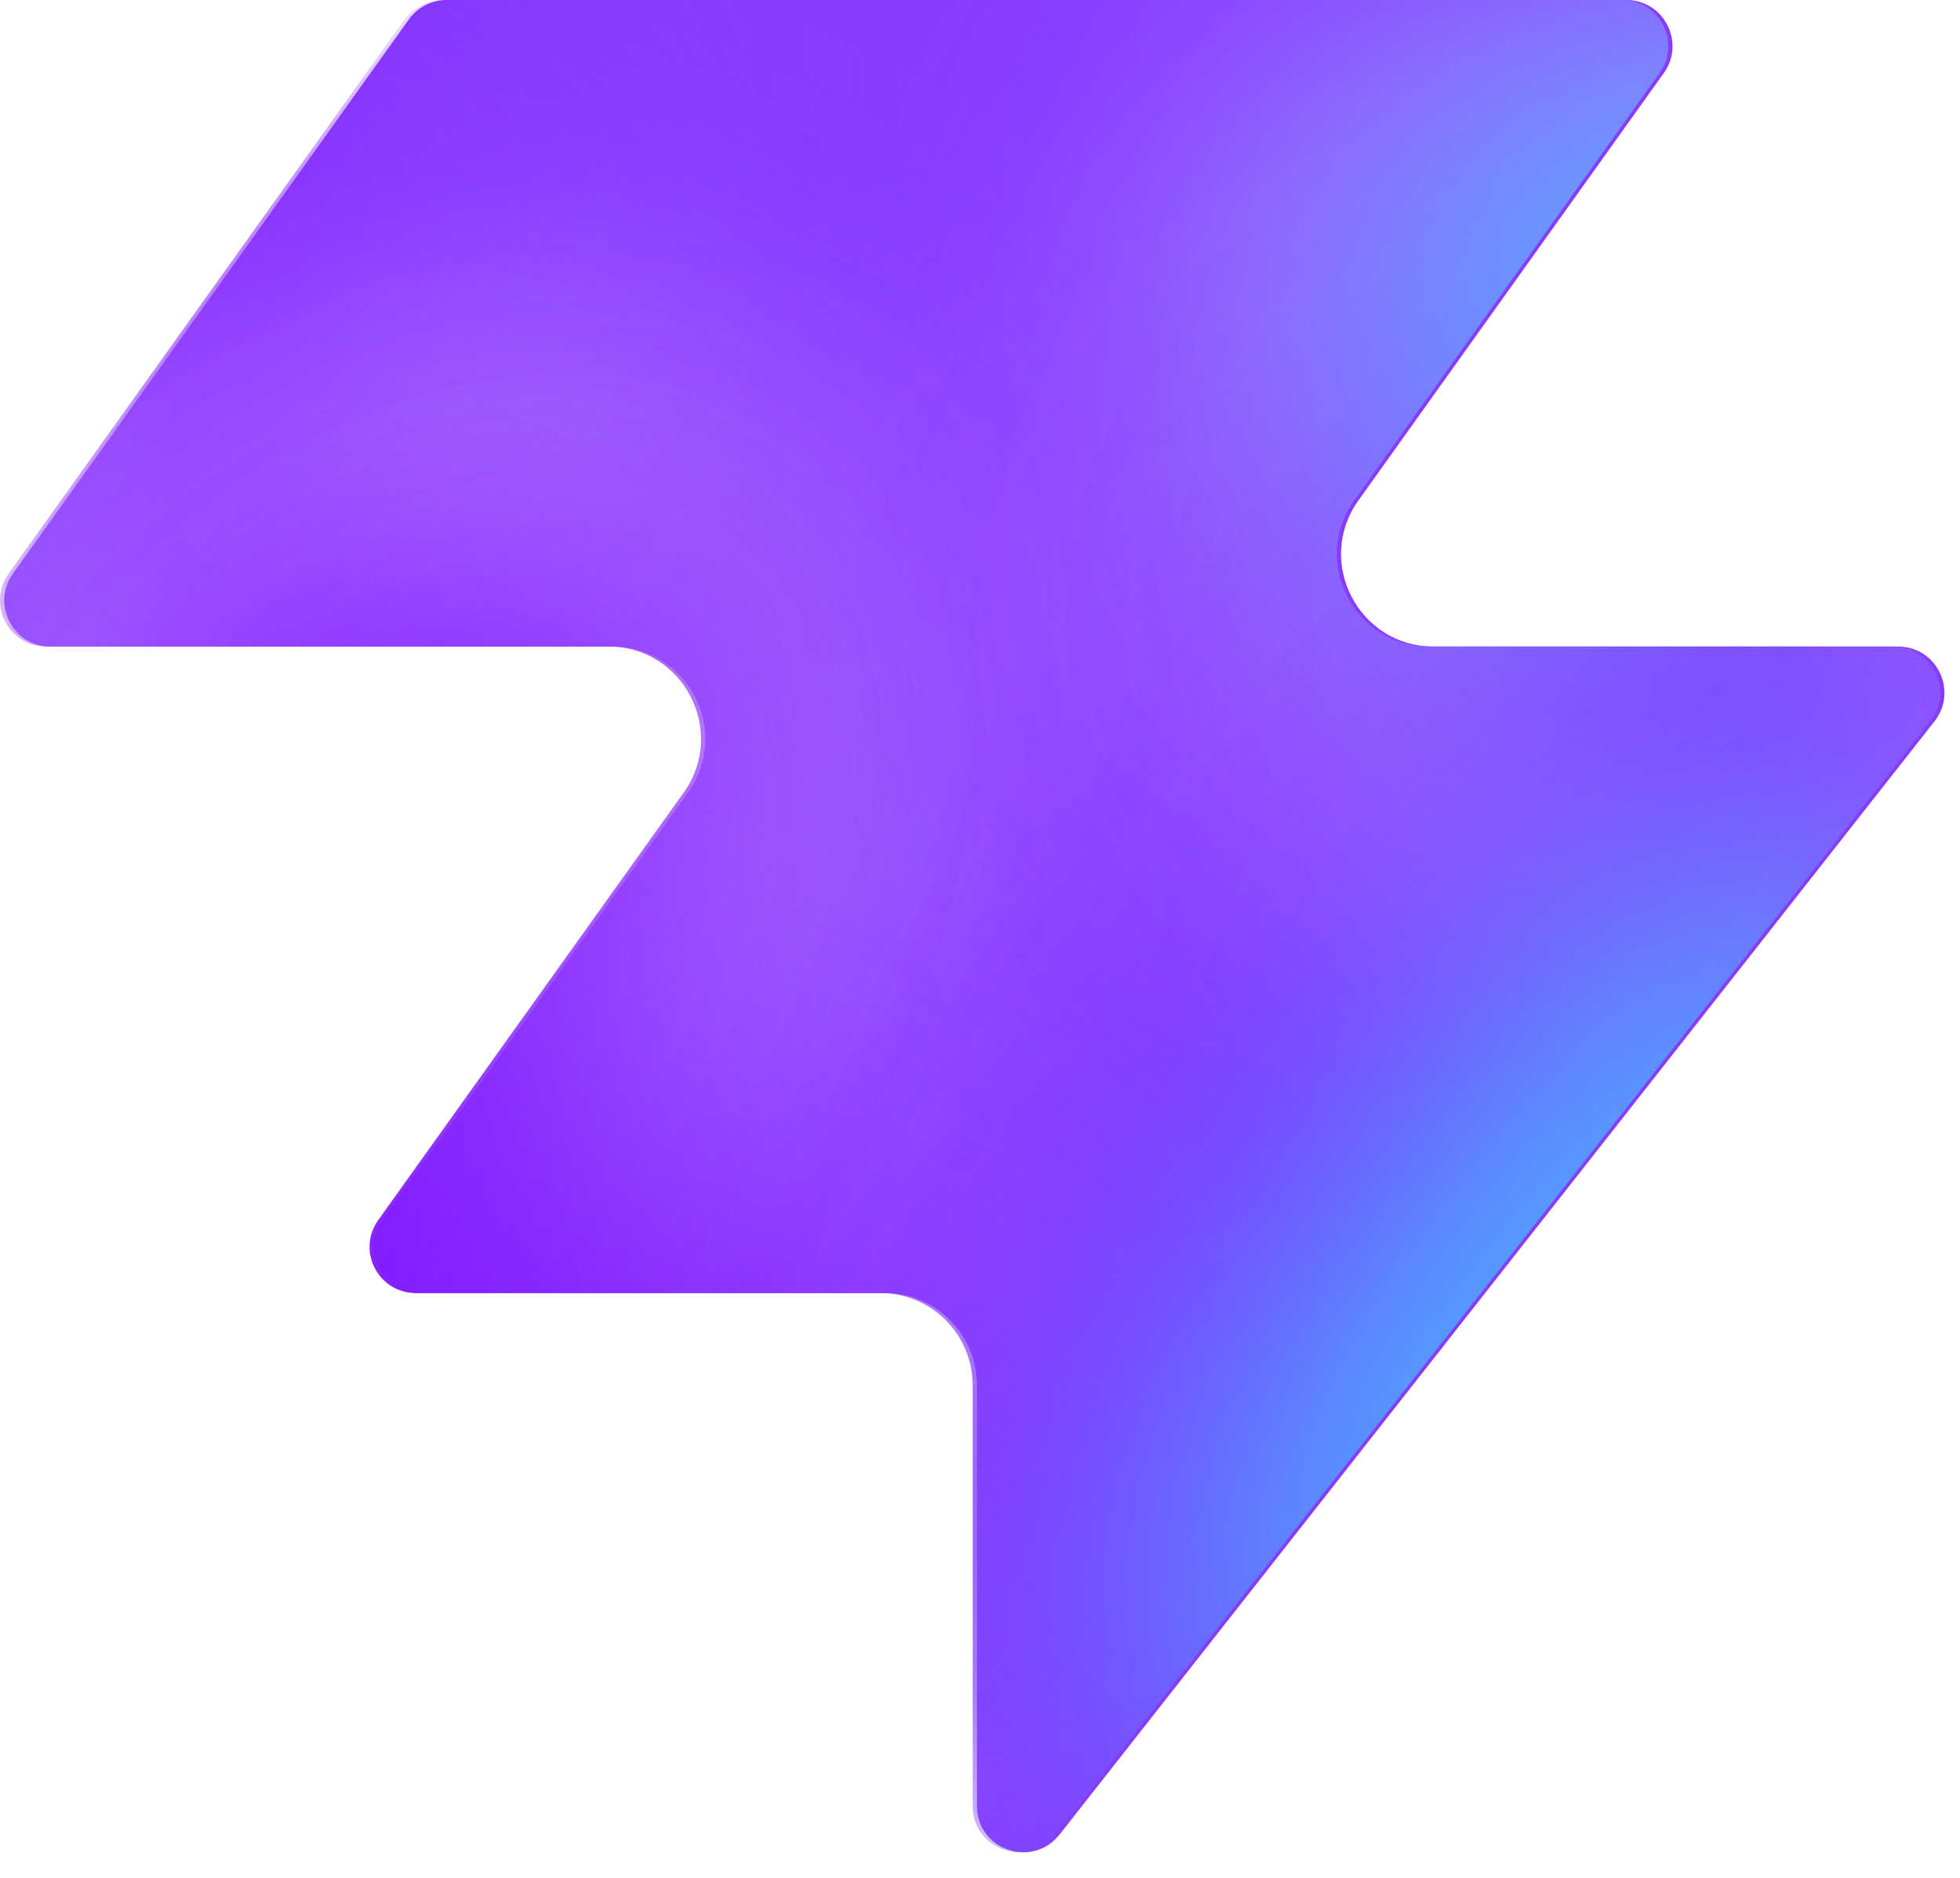
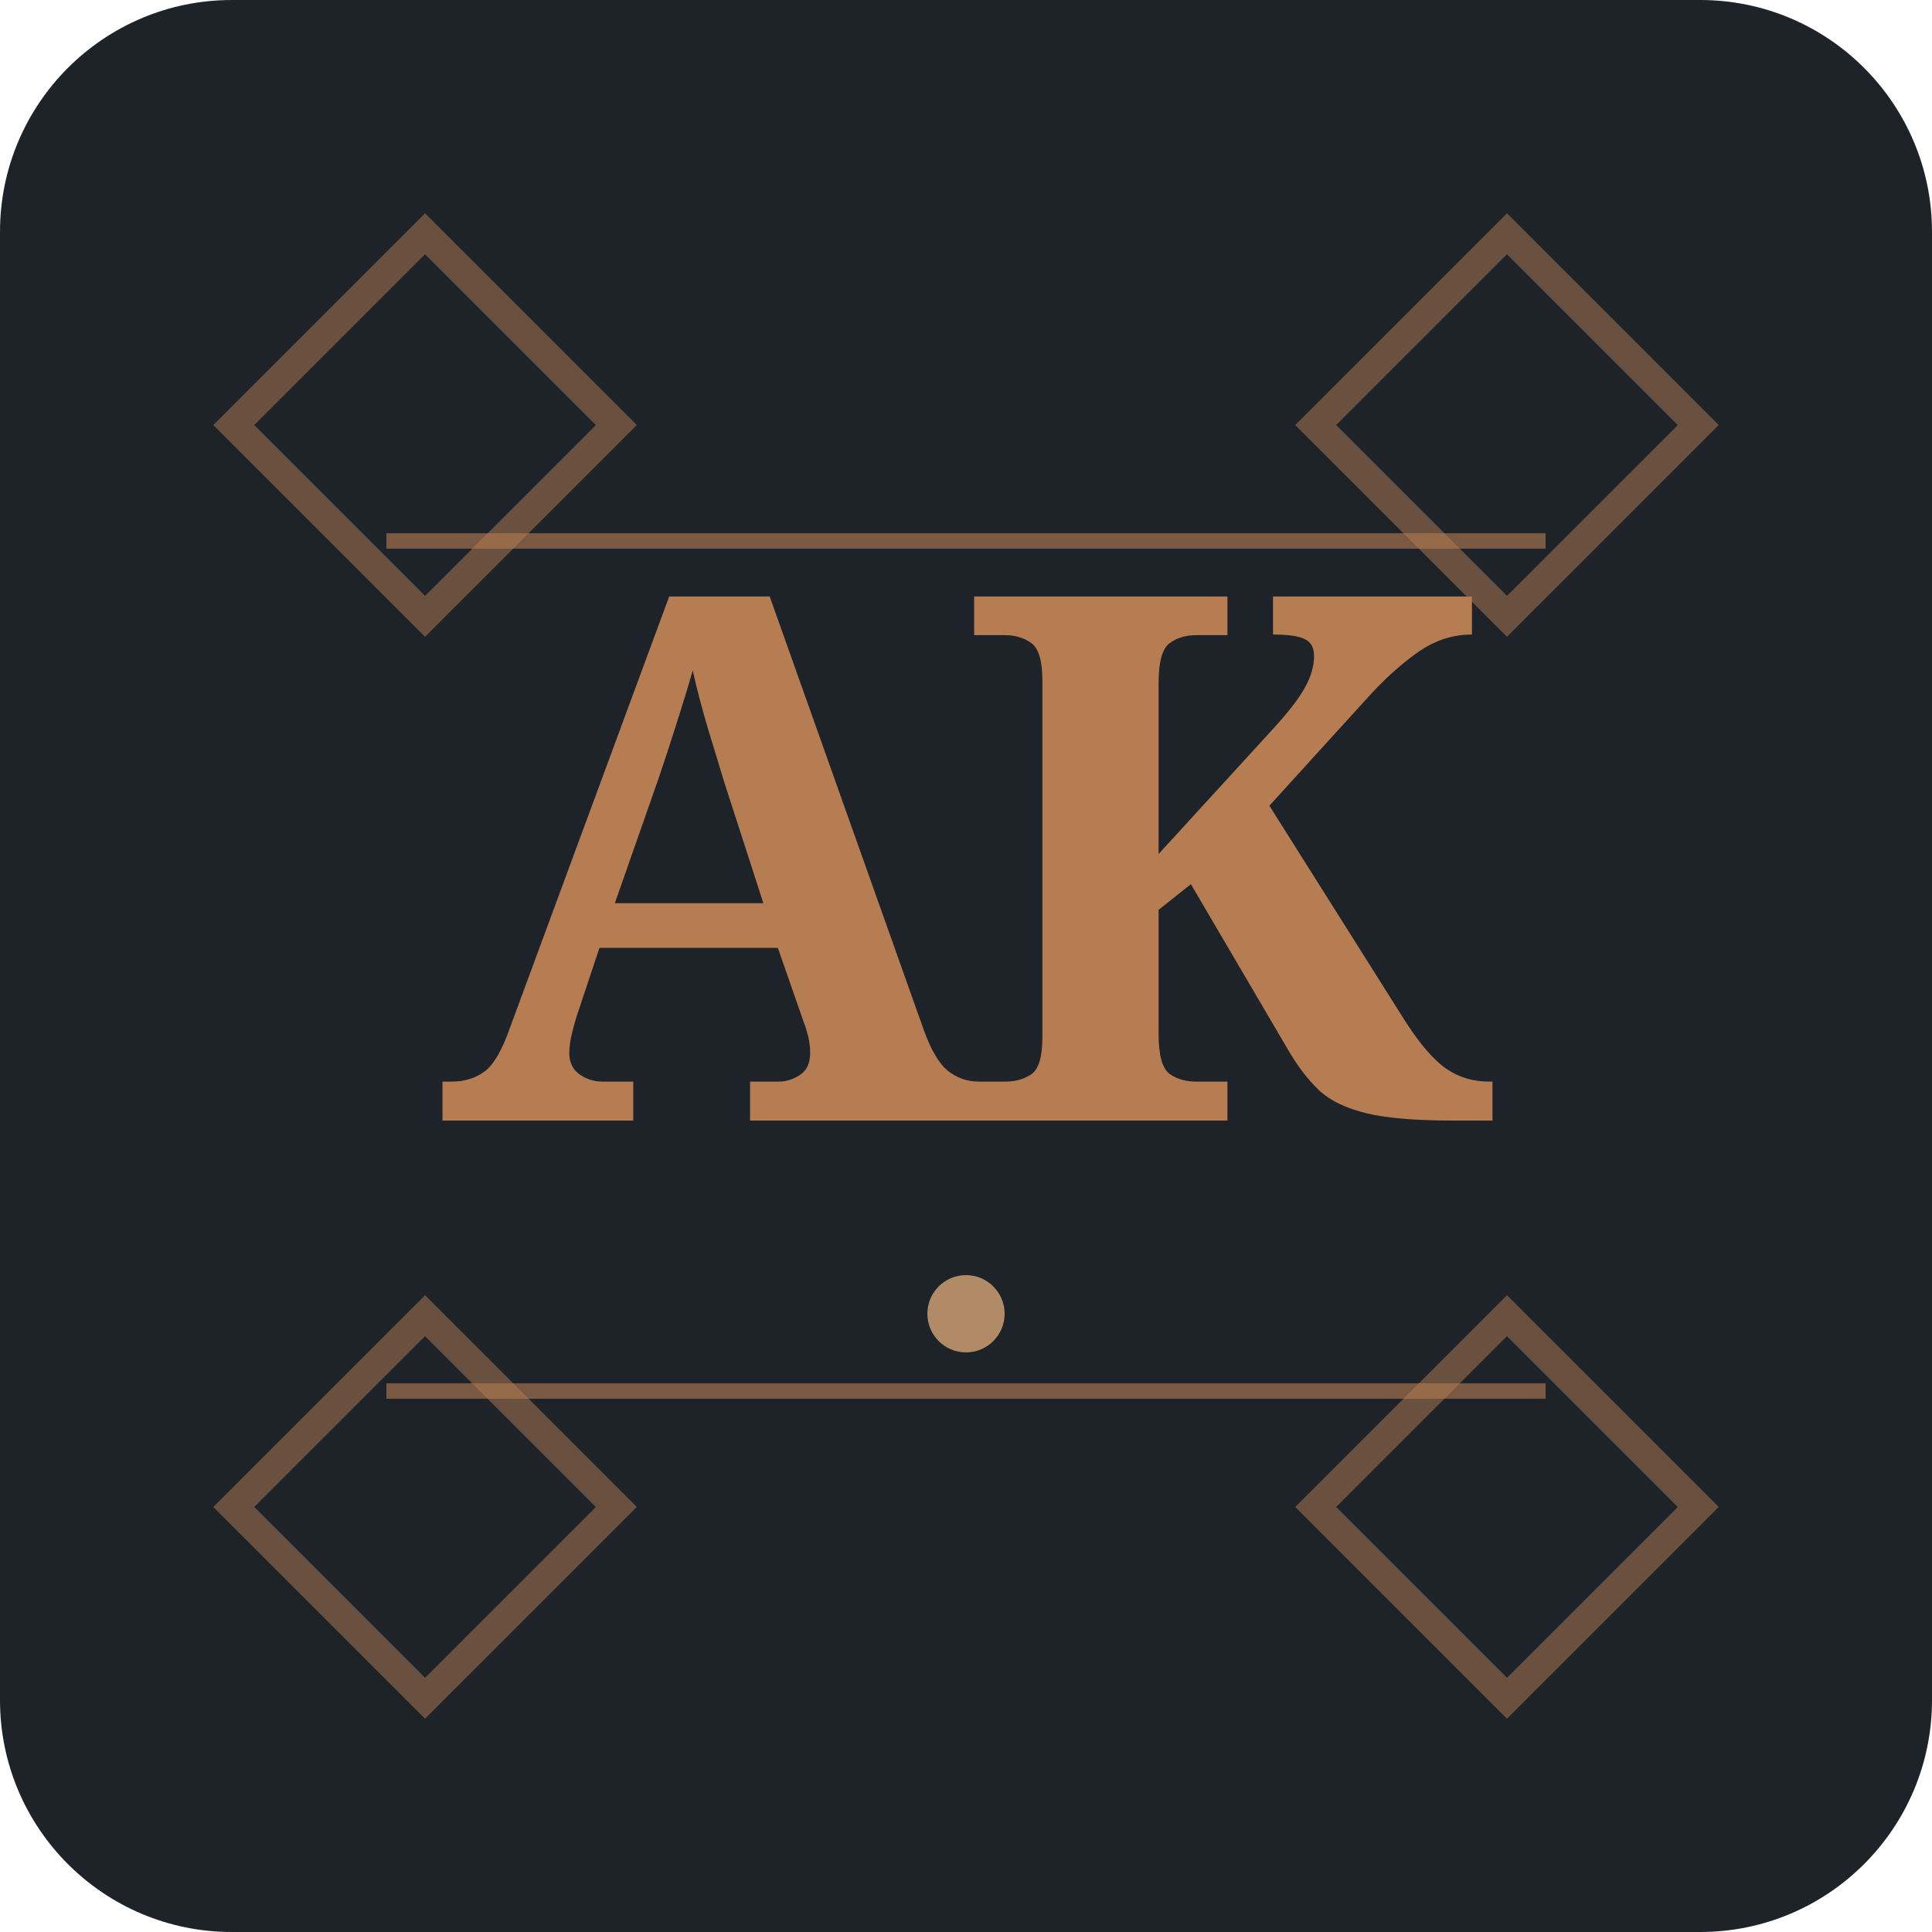
- <svg xmlns="http://www.w3.org/2000/svg" width="48" height="46" fill="none" viewBox="0 0 48 46">
-   <path fill="#863bff" d="M25.946 44.938c-.664.845-2.021.375-2.021-.698V33.937a2.26 2.26 0 0 0-2.262-2.262H10.287c-.92 0-1.456-1.04-.92-1.788l7.48-10.471c1.07-1.497 0-3.578-1.842-3.578H1.237c-.92 0-1.456-1.04-.92-1.788L10.013.474c.214-.297.556-.474.92-.474h28.894c.92 0 1.456 1.04.92 1.788l-7.48 10.471c-1.07 1.498 0 3.579 1.842 3.579h11.377c.943 0 1.473 1.088.89 1.83L25.947 44.94z" style="fill:#863bff;fill:color(display-p3 .525 .23 1);fill-opacity:1" />
-   <mask id="a" width="48" height="46" x="0" y="0" maskUnits="userSpaceOnUse" style="mask-type:alpha">
-     <path fill="#000" d="M25.842 44.938c-.664.844-2.021.375-2.021-.698V33.937a2.26 2.26 0 0 0-2.262-2.262H10.183c-.92 0-1.456-1.04-.92-1.788l7.48-10.471c1.07-1.498 0-3.579-1.842-3.579H1.133c-.92 0-1.456-1.04-.92-1.787L9.91.473c.214-.297.556-.474.92-.474h28.894c.92 0 1.456 1.04.92 1.788l-7.48 10.471c-1.07 1.498 0 3.578 1.842 3.578h11.377c.943 0 1.473 1.088.89 1.832L25.843 44.94z" style="fill:#000;fill-opacity:1" />
-   </mask>
-   <g mask="url(#a)">
-     <g filter="url(#b)">
-       <ellipse cx="5.508" cy="14.704" fill="#ede6ff" rx="5.508" ry="14.704" style="fill:#ede6ff;fill:color(display-p3 .927 .903 1);fill-opacity:1" transform="matrix(.00324 1 1 -.00324 -4.47 31.516)" />
-     </g>
-     <g filter="url(#c)">
-       <ellipse cx="10.399" cy="29.851" fill="#ede6ff" rx="10.399" ry="29.851" style="fill:#ede6ff;fill:color(display-p3 .927 .903 1);fill-opacity:1" transform="matrix(.00324 1 1 -.00324 -39.328 7.883)" />
-     </g>
-     <g filter="url(#d)">
-       <ellipse cx="5.508" cy="30.487" fill="#7e14ff" rx="5.508" ry="30.487" style="fill:#7e14ff;fill:color(display-p3 .492 .077 1);fill-opacity:1" transform="rotate(89.814 -25.913 -14.639)scale(1 -1)" />
-     </g>
-     <g filter="url(#e)">
-       <ellipse cx="5.508" cy="30.599" fill="#7e14ff" rx="5.508" ry="30.599" style="fill:#7e14ff;fill:color(display-p3 .492 .077 1);fill-opacity:1" transform="rotate(89.814 -32.644 -3.334)scale(1 -1)" />
-     </g>
-     <g filter="url(#f)">
-       <ellipse cx="5.508" cy="30.599" fill="#7e14ff" rx="5.508" ry="30.599" style="fill:#7e14ff;fill:color(display-p3 .492 .077 1);fill-opacity:1" transform="matrix(.00324 1 1 -.00324 -34.34 30.47)" />
-     </g>
-     <g filter="url(#g)">
-       <ellipse cx="14.072" cy="22.078" fill="#ede6ff" rx="14.072" ry="22.078" style="fill:#ede6ff;fill:color(display-p3 .927 .903 1);fill-opacity:1" transform="rotate(93.35 24.506 48.493)scale(-1 1)" />
-     </g>
-     <g filter="url(#h)">
-       <ellipse cx="3.47" cy="21.501" fill="#7e14ff" rx="3.47" ry="21.501" style="fill:#7e14ff;fill:color(display-p3 .492 .077 1);fill-opacity:1" transform="rotate(89.009 28.708 47.59)scale(-1 1)" />
-     </g>
-     <g filter="url(#i)">
-       <ellipse cx="3.47" cy="21.501" fill="#7e14ff" rx="3.47" ry="21.501" style="fill:#7e14ff;fill:color(display-p3 .492 .077 1);fill-opacity:1" transform="rotate(89.009 28.708 47.59)scale(-1 1)" />
-     </g>
-     <g filter="url(#j)">
-       <ellipse cx=".387" cy="8.972" fill="#7e14ff" rx="4.407" ry="29.108" style="fill:#7e14ff;fill:color(display-p3 .492 .077 1);fill-opacity:1" transform="rotate(39.51 .387 8.972)" />
-     </g>
-     <g filter="url(#k)">
-       <ellipse cx="47.523" cy="-6.092" fill="#7e14ff" rx="4.407" ry="29.108" style="fill:#7e14ff;fill:color(display-p3 .492 .077 1);fill-opacity:1" transform="rotate(37.892 47.523 -6.092)" />
-     </g>
-     <g filter="url(#l)">
-       <ellipse cx="41.412" cy="6.333" fill="#47bfff" rx="5.971" ry="9.665" style="fill:#47bfff;fill:color(display-p3 .28 .748 1);fill-opacity:1" transform="rotate(37.892 41.412 6.333)" />
-     </g>
-     <g filter="url(#m)">
-       <ellipse cx="-1.879" cy="38.332" fill="#7e14ff" rx="4.407" ry="29.108" style="fill:#7e14ff;fill:color(display-p3 .492 .077 1);fill-opacity:1" transform="rotate(37.892 -1.88 38.332)" />
-     </g>
-     <g filter="url(#n)">
-       <ellipse cx="-1.879" cy="38.332" fill="#7e14ff" rx="4.407" ry="29.108" style="fill:#7e14ff;fill:color(display-p3 .492 .077 1);fill-opacity:1" transform="rotate(37.892 -1.88 38.332)" />
-     </g>
-     <g filter="url(#o)">
-       <ellipse cx="35.651" cy="29.907" fill="#7e14ff" rx="4.407" ry="29.108" style="fill:#7e14ff;fill:color(display-p3 .492 .077 1);fill-opacity:1" transform="rotate(37.892 35.651 29.907)" />
-     </g>
-     <g filter="url(#p)">
-       <ellipse cx="38.418" cy="32.4" fill="#47bfff" rx="5.971" ry="15.297" style="fill:#47bfff;fill:color(display-p3 .28 .748 1);fill-opacity:1" transform="rotate(37.892 38.418 32.4)" />
-     </g>
-   </g>
-   <defs>
-     <filter id="b" width="60.045" height="41.654" x="-19.77" y="16.149" color-interpolation-filters="sRGB" filterUnits="userSpaceOnUse">
-       <feFlood flood-opacity="0" result="BackgroundImageFix" />
-       <feBlend in="SourceGraphic" in2="BackgroundImageFix" result="shape" />
-       <feGaussianBlur result="effect1_foregroundBlur_2002_17158" stdDeviation="7.659" />
-     </filter>
-     <filter id="c" width="90.34" height="51.437" x="-54.613" y="-7.533" color-interpolation-filters="sRGB" filterUnits="userSpaceOnUse">
-       <feFlood flood-opacity="0" result="BackgroundImageFix" />
-       <feBlend in="SourceGraphic" in2="BackgroundImageFix" result="shape" />
-       <feGaussianBlur result="effect1_foregroundBlur_2002_17158" stdDeviation="7.659" />
-     </filter>
-     <filter id="d" width="79.355" height="29.4" x="-49.64" y="2.03" color-interpolation-filters="sRGB" filterUnits="userSpaceOnUse">
-       <feFlood flood-opacity="0" result="BackgroundImageFix" />
-       <feBlend in="SourceGraphic" in2="BackgroundImageFix" result="shape" />
-       <feGaussianBlur result="effect1_foregroundBlur_2002_17158" stdDeviation="4.596" />
-     </filter>
-     <filter id="e" width="79.579" height="29.4" x="-45.045" y="20.029" color-interpolation-filters="sRGB" filterUnits="userSpaceOnUse">
-       <feFlood flood-opacity="0" result="BackgroundImageFix" />
-       <feBlend in="SourceGraphic" in2="BackgroundImageFix" result="shape" />
-       <feGaussianBlur result="effect1_foregroundBlur_2002_17158" stdDeviation="4.596" />
-     </filter>
-     <filter id="f" width="79.579" height="29.4" x="-43.513" y="21.178" color-interpolation-filters="sRGB" filterUnits="userSpaceOnUse">
-       <feFlood flood-opacity="0" result="BackgroundImageFix" />
-       <feBlend in="SourceGraphic" in2="BackgroundImageFix" result="shape" />
-       <feGaussianBlur result="effect1_foregroundBlur_2002_17158" stdDeviation="4.596" />
-     </filter>
-     <filter id="g" width="74.749" height="58.852" x="15.756" y="-17.901" color-interpolation-filters="sRGB" filterUnits="userSpaceOnUse">
-       <feFlood flood-opacity="0" result="BackgroundImageFix" />
-       <feBlend in="SourceGraphic" in2="BackgroundImageFix" result="shape" />
-       <feGaussianBlur result="effect1_foregroundBlur_2002_17158" stdDeviation="7.659" />
-     </filter>
-     <filter id="h" width="61.377" height="25.362" x="23.548" y="2.284" color-interpolation-filters="sRGB" filterUnits="userSpaceOnUse">
-       <feFlood flood-opacity="0" result="BackgroundImageFix" />
-       <feBlend in="SourceGraphic" in2="BackgroundImageFix" result="shape" />
-       <feGaussianBlur result="effect1_foregroundBlur_2002_17158" stdDeviation="4.596" />
-     </filter>
-     <filter id="i" width="61.377" height="25.362" x="23.548" y="2.284" color-interpolation-filters="sRGB" filterUnits="userSpaceOnUse">
-       <feFlood flood-opacity="0" result="BackgroundImageFix" />
-       <feBlend in="SourceGraphic" in2="BackgroundImageFix" result="shape" />
-       <feGaussianBlur result="effect1_foregroundBlur_2002_17158" stdDeviation="4.596" />
-     </filter>
-     <filter id="j" width="56.045" height="63.649" x="-27.636" y="-22.853" color-interpolation-filters="sRGB" filterUnits="userSpaceOnUse">
-       <feFlood flood-opacity="0" result="BackgroundImageFix" />
-       <feBlend in="SourceGraphic" in2="BackgroundImageFix" result="shape" />
-       <feGaussianBlur result="effect1_foregroundBlur_2002_17158" stdDeviation="4.596" />
-     </filter>
-     <filter id="k" width="54.814" height="64.646" x="20.116" y="-38.415" color-interpolation-filters="sRGB" filterUnits="userSpaceOnUse">
-       <feFlood flood-opacity="0" result="BackgroundImageFix" />
-       <feBlend in="SourceGraphic" in2="BackgroundImageFix" result="shape" />
-       <feGaussianBlur result="effect1_foregroundBlur_2002_17158" stdDeviation="4.596" />
-     </filter>
-     <filter id="l" width="33.541" height="35.313" x="24.641" y="-11.323" color-interpolation-filters="sRGB" filterUnits="userSpaceOnUse">
-       <feFlood flood-opacity="0" result="BackgroundImageFix" />
-       <feBlend in="SourceGraphic" in2="BackgroundImageFix" result="shape" />
-       <feGaussianBlur result="effect1_foregroundBlur_2002_17158" stdDeviation="4.596" />
-     </filter>
-     <filter id="m" width="54.814" height="64.646" x="-29.286" y="6.009" color-interpolation-filters="sRGB" filterUnits="userSpaceOnUse">
-       <feFlood flood-opacity="0" result="BackgroundImageFix" />
-       <feBlend in="SourceGraphic" in2="BackgroundImageFix" result="shape" />
-       <feGaussianBlur result="effect1_foregroundBlur_2002_17158" stdDeviation="4.596" />
-     </filter>
-     <filter id="n" width="54.814" height="64.646" x="-29.286" y="6.009" color-interpolation-filters="sRGB" filterUnits="userSpaceOnUse">
-       <feFlood flood-opacity="0" result="BackgroundImageFix" />
-       <feBlend in="SourceGraphic" in2="BackgroundImageFix" result="shape" />
-       <feGaussianBlur result="effect1_foregroundBlur_2002_17158" stdDeviation="4.596" />
-     </filter>
-     <filter id="o" width="54.814" height="64.646" x="8.244" y="-2.416" color-interpolation-filters="sRGB" filterUnits="userSpaceOnUse">
-       <feFlood flood-opacity="0" result="BackgroundImageFix" />
-       <feBlend in="SourceGraphic" in2="BackgroundImageFix" result="shape" />
-       <feGaussianBlur result="effect1_foregroundBlur_2002_17158" stdDeviation="4.596" />
-     </filter>
-     <filter id="p" width="39.409" height="43.623" x="18.713" y="10.588" color-interpolation-filters="sRGB" filterUnits="userSpaceOnUse">
-       <feFlood flood-opacity="0" result="BackgroundImageFix" />
-       <feBlend in="SourceGraphic" in2="BackgroundImageFix" result="shape" />
-       <feGaussianBlur result="effect1_foregroundBlur_2002_17158" stdDeviation="4.596" />
-     </filter>
-   </defs>
+ <svg xmlns="http://www.w3.org/2000/svg" viewBox="0 0 100 100">
+   <rect width="100" height="100" fill="#1E232A" rx="12" />
+   <rect x="15" y="15" width="14" height="14" fill="none" stroke="#B67D52" stroke-width="1.5" transform="rotate(45 22 22)" opacity="0.5" />
+   <rect x="71" y="15" width="14" height="14" fill="none" stroke="#B67D52" stroke-width="1.5" transform="rotate(45 78 22)" opacity="0.5" />
+   <rect x="15" y="71" width="14" height="14" fill="none" stroke="#B67D52" stroke-width="1.5" transform="rotate(45 22 78)" opacity="0.5" />
+   <rect x="71" y="71" width="14" height="14" fill="none" stroke="#B67D52" stroke-width="1.5" transform="rotate(45 78 78)" opacity="0.5" />
+   <line x1="20" y1="28" x2="80" y2="28" stroke="#B67D52" stroke-width="0.8" opacity="0.6" />
+   <line x1="20" y1="72" x2="80" y2="72" stroke="#B67D52" stroke-width="0.8" opacity="0.6" />
+   <text x="50" y="58" text-anchor="middle" font-family="Georgia, serif" font-size="38" font-weight="bold" fill="#B67D52" letter-spacing="-2">AK</text>
+   <circle cx="50" cy="68" r="2" fill="#D4A574" opacity="0.8" />
</svg>
